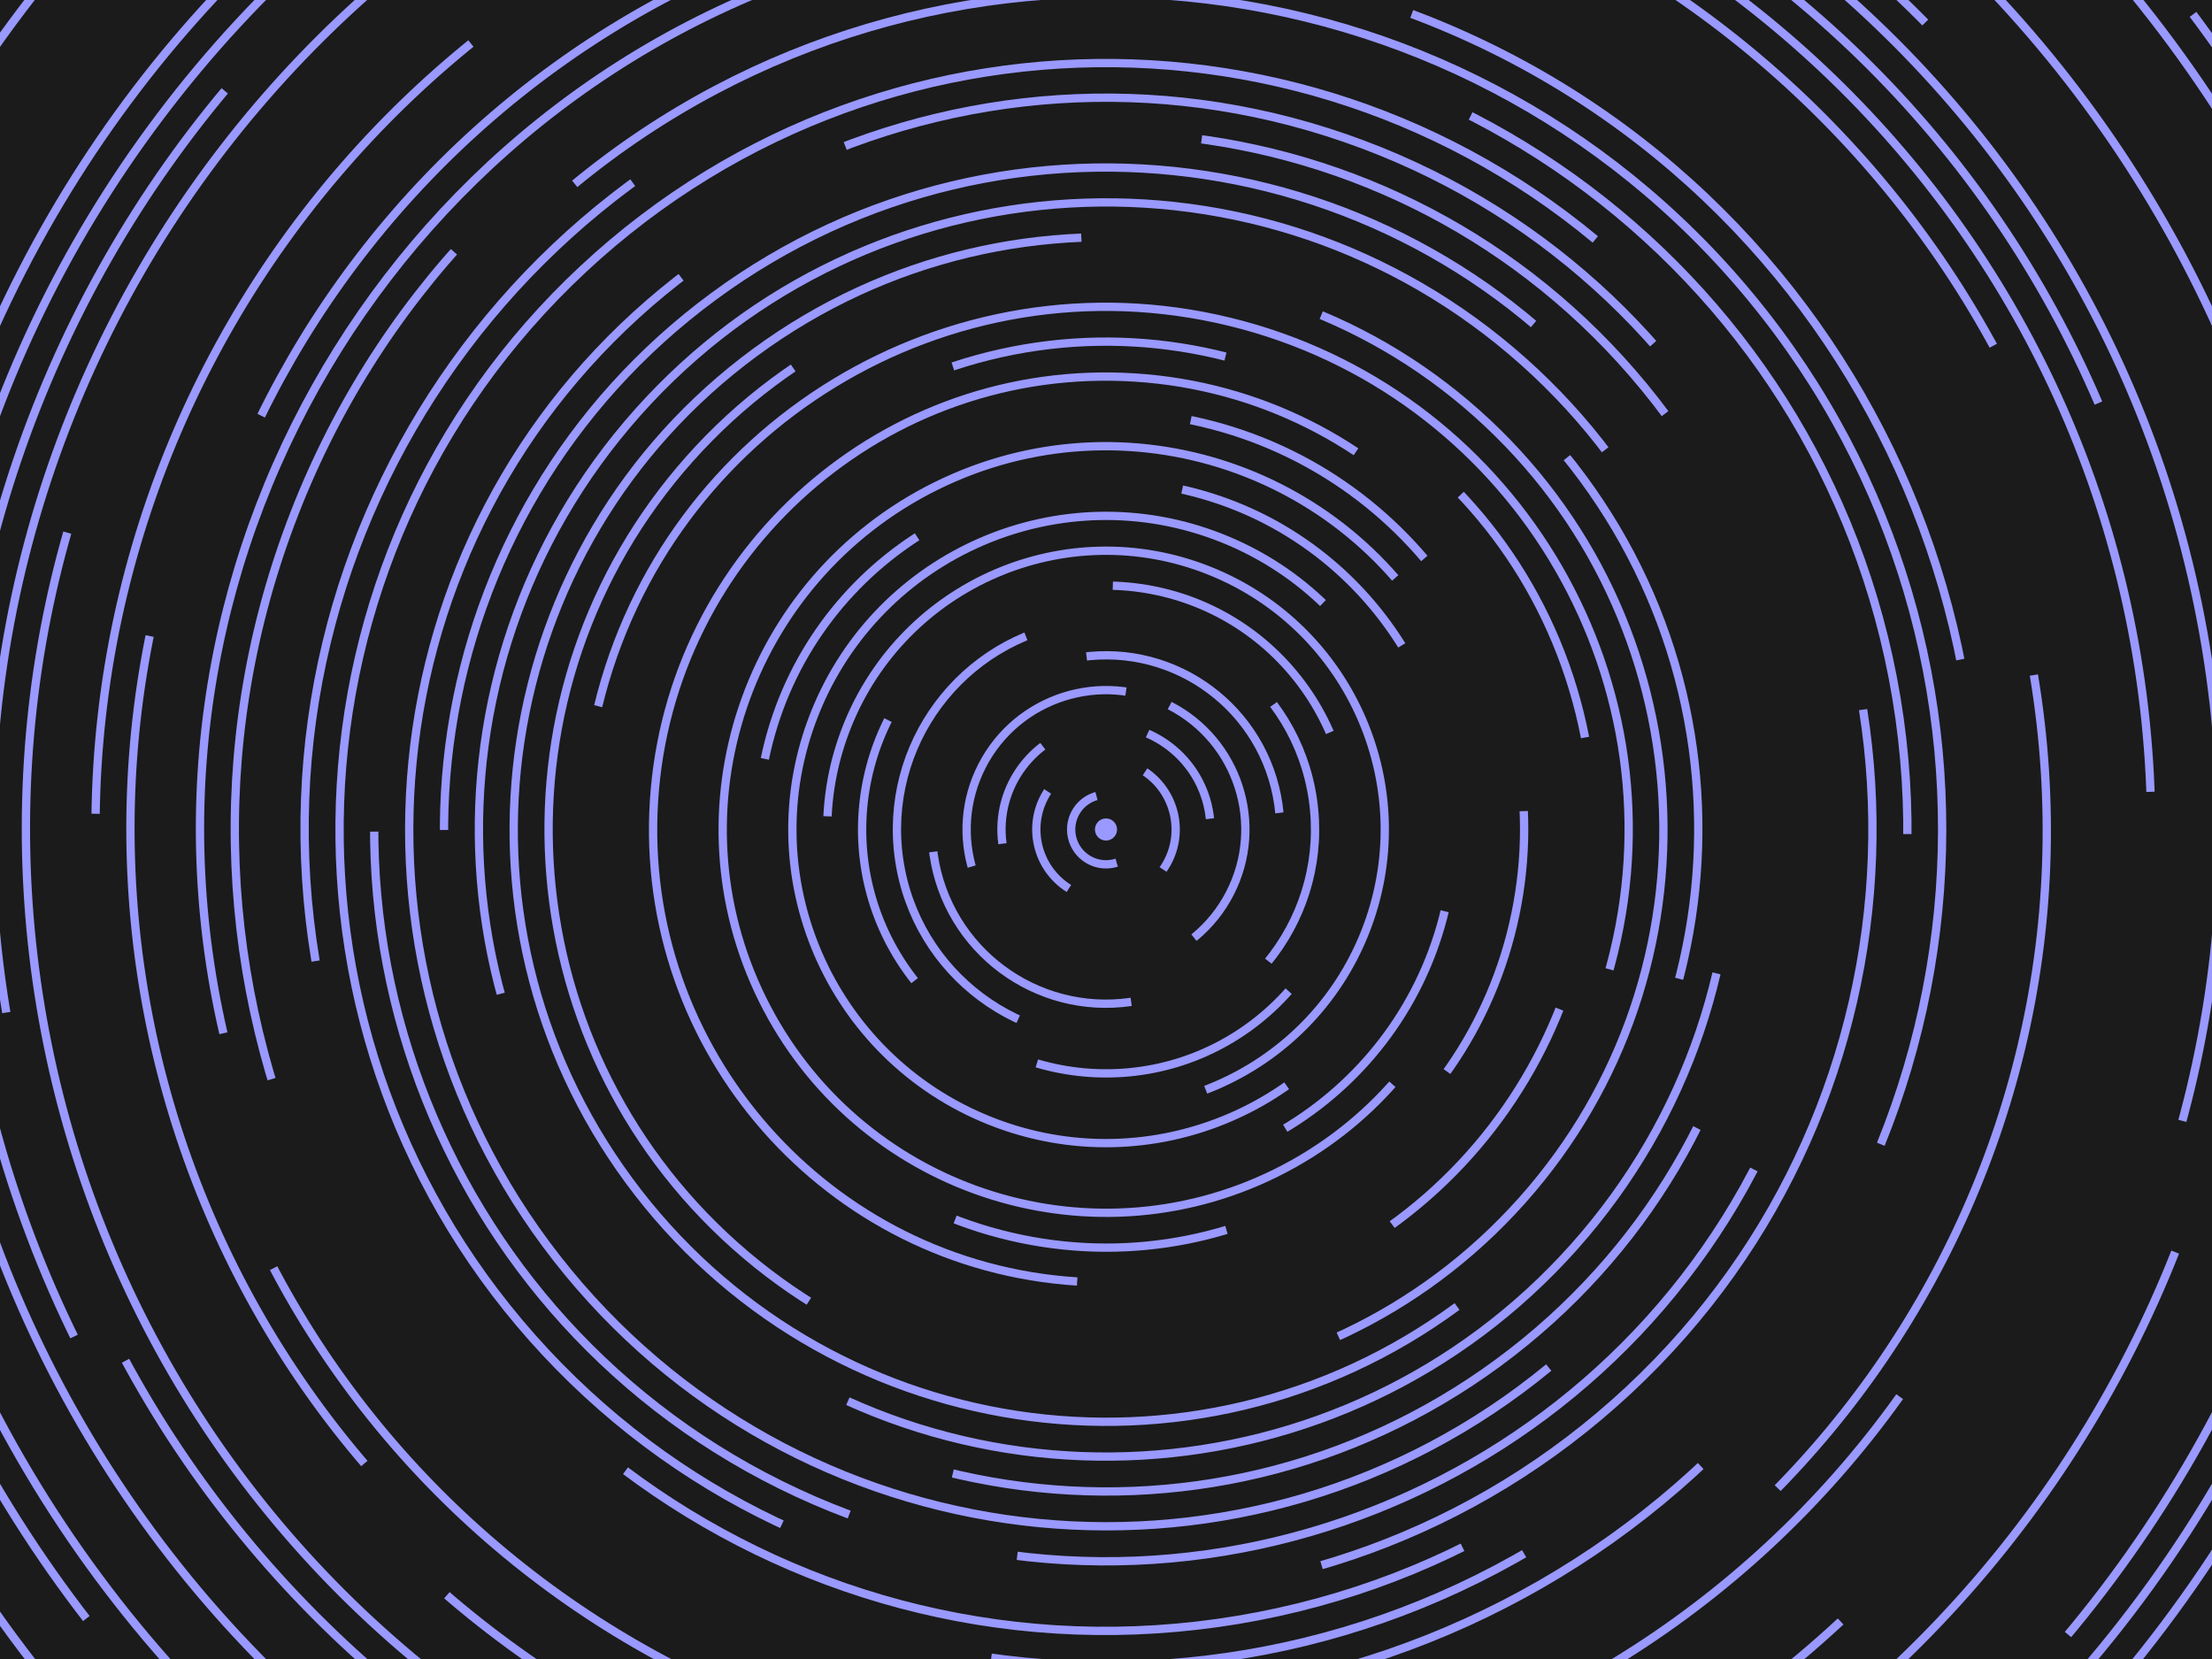
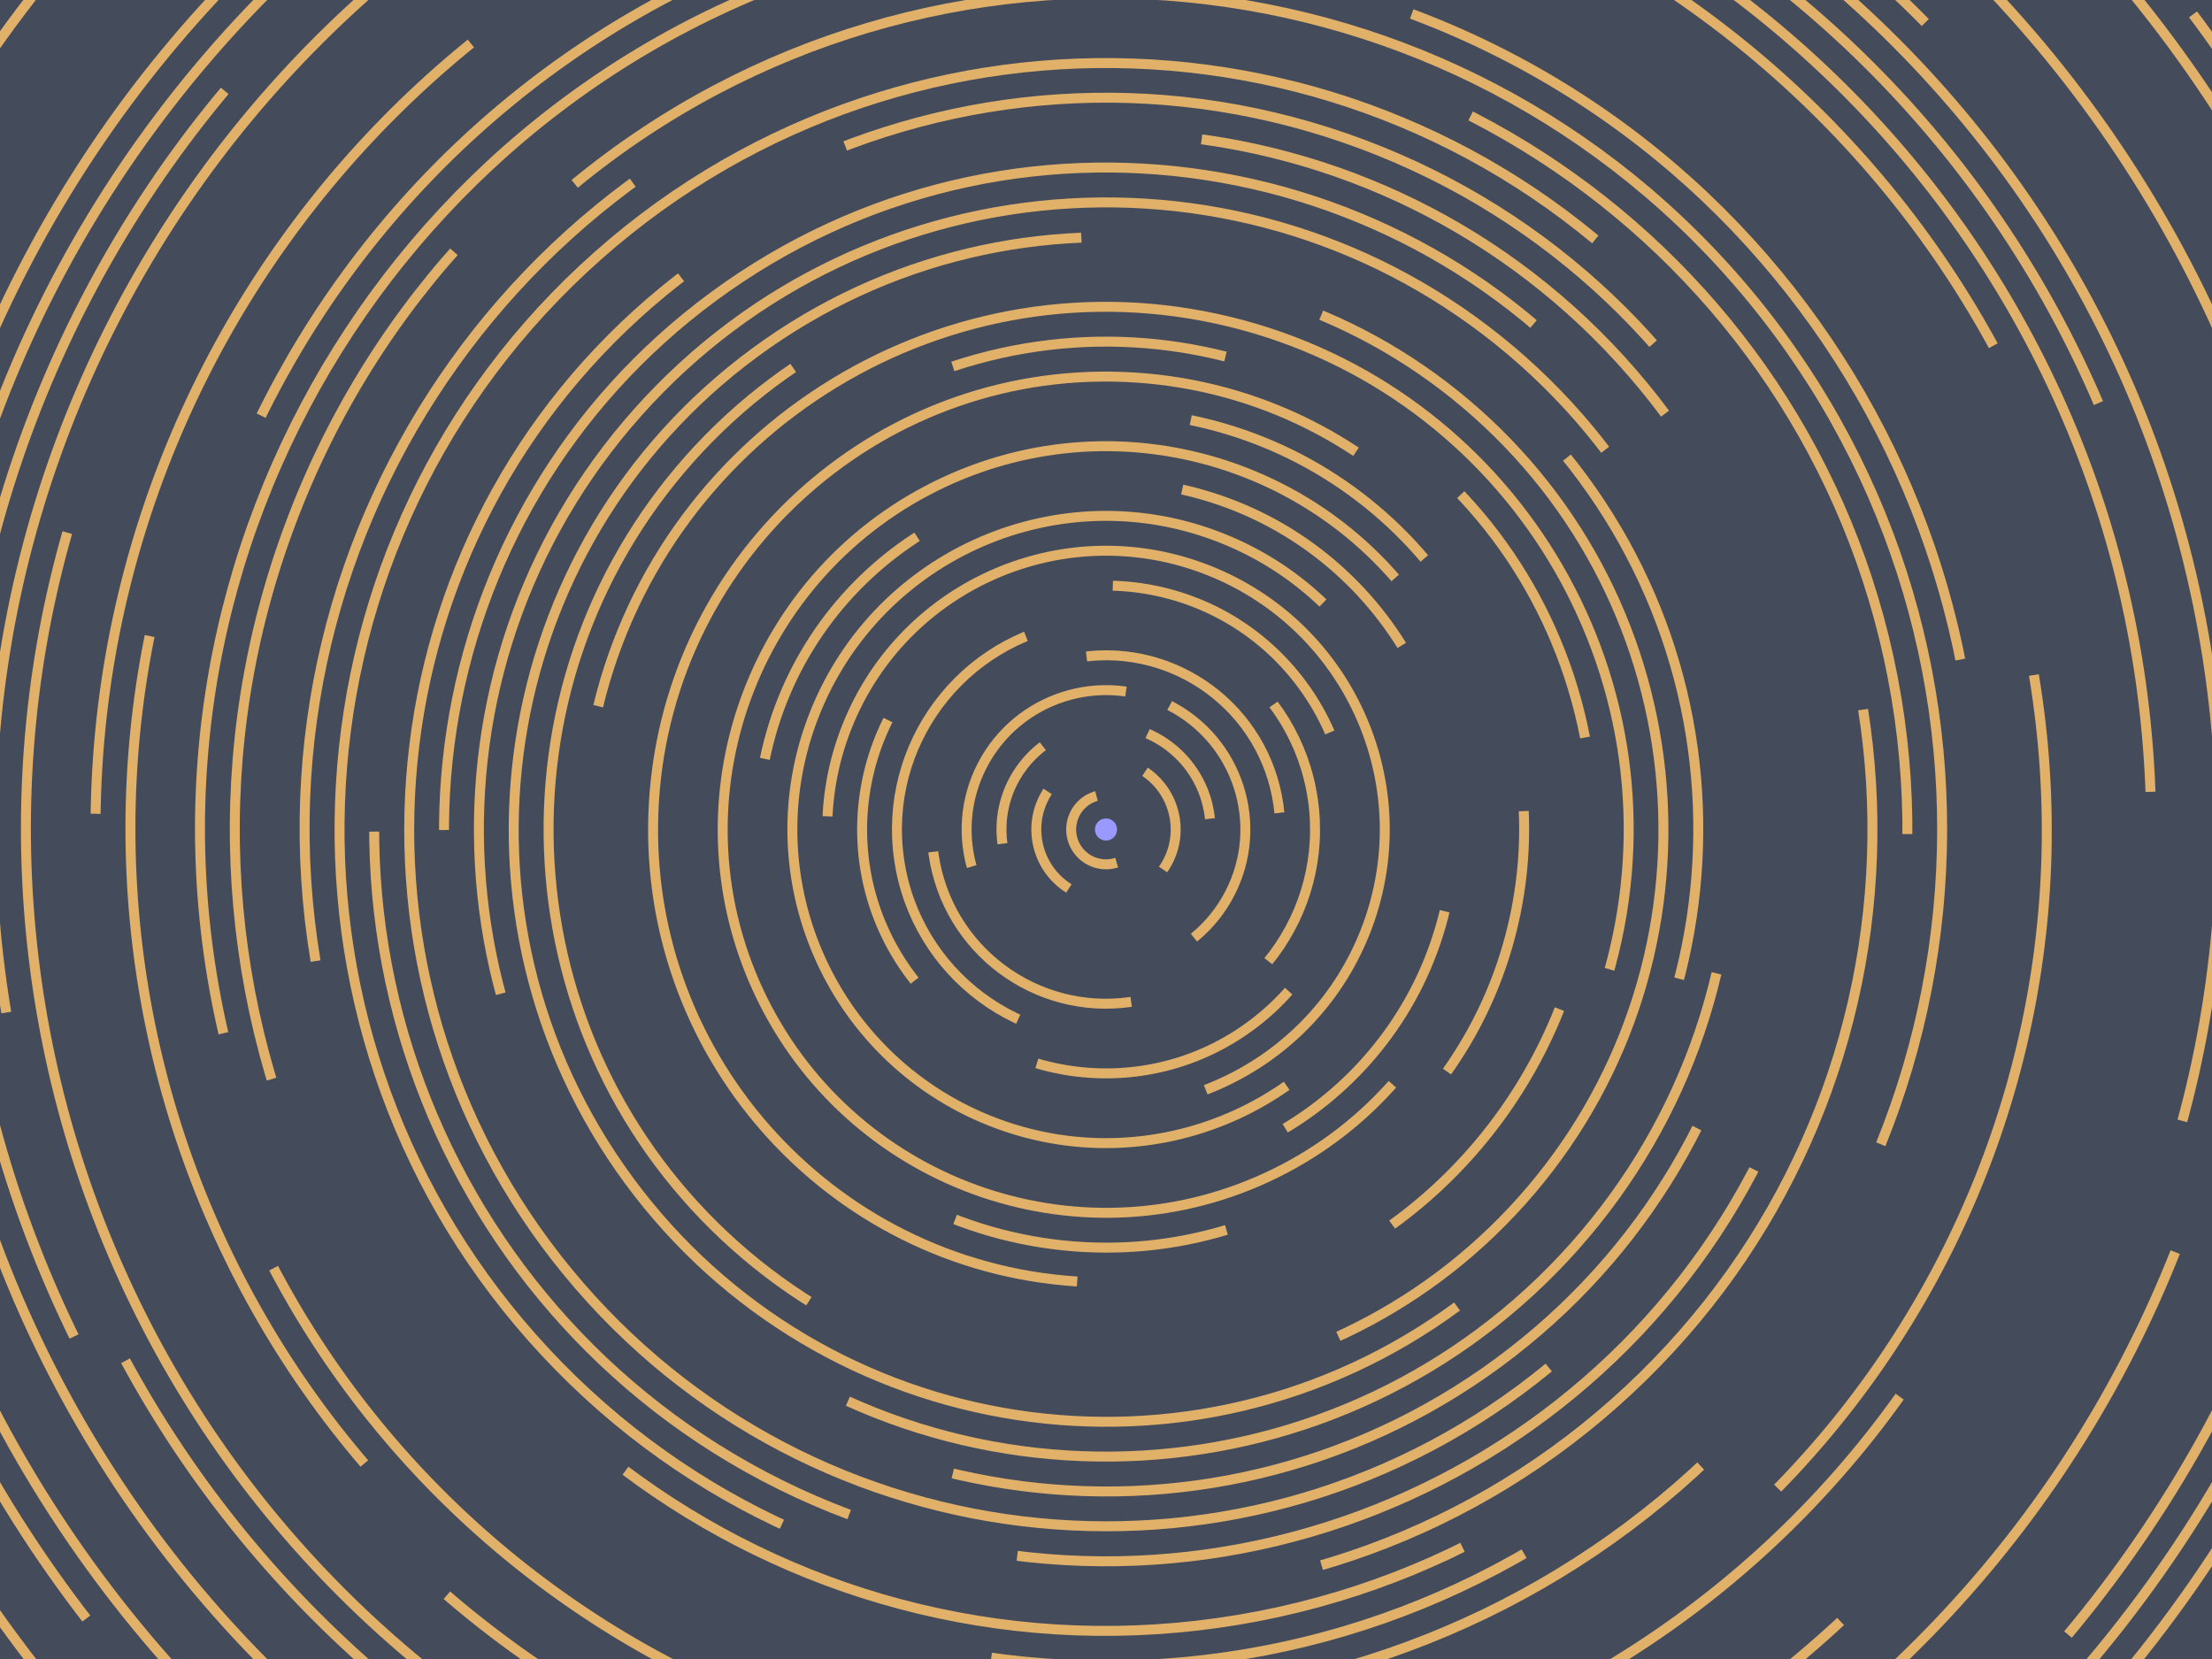
<svg xmlns="http://www.w3.org/2000/svg" viewBox="0 0 2000 1500">
-   <rect fill="#1B1B1B" width="2000" height="1500" />
+   <rect fill="#444C5C" width="2000" height="1500" />
  <defs>
-     <circle stroke="#9999FF" vector-effect="non-scaling-stroke" id="a" fill="none" stroke-width="7.5" r="315" />
-     <use id="f" href="#a" stroke-dasharray="100 100 100 9999" />
+     <circle stroke="#E1B16A" vector-effect="non-scaling-stroke" id="a" fill="none" stroke-width="9" r="315" />
+     <use id="f" href="#a" stroke="#FFFFFF" stroke-dasharray="100 100 100 9999" />
    <use id="b" href="#a" stroke-dasharray="250 250 250 250 250 9999" />
    <use id="e" href="#a" stroke-dasharray="1000 500 1000 500 9999" />
    <use id="g" href="#a" stroke-dasharray="1500 9999" />
    <use id="h" href="#a" stroke-dasharray="2000 500 500 9999" />
    <use id="j" href="#a" stroke-dasharray="800 800 800 800 800 9999" />
    <use id="k" href="#a" stroke-dasharray="1200 1200 1200 1200 1200 9999" />
    <use id="l" href="#a" stroke-dasharray="1600 1600 1600 1600 1600 9999" />
  </defs>
  <g transform="translate(1000 750)">
    <g transform="rotate(97.2 0 0)">
      <circle fill="#9999FF" r="10" />
      <g transform="rotate(-75 0 0)">
        <use href="#f" transform="scale(.1) rotate(50 0 0)" />
        <use href="#f" transform="scale(.2) rotate(100 0 0)" />
        <use href="#f" transform="scale(.3) rotate(150 0 0)" />
      </g>
      <g>
        <use href="#b" transform="scale(.4) rotate(200 0 0)" />
        <use href="#z" transform="scale(.5) rotate(250 0 0)" />
      </g>
      <g id="z" transform="rotate(33.75 0 0)">
        <g transform="rotate(60.75 0 0)">
          <use href="#b" />
-           <use href="#b" transform="scale(1.2) rotate(90 0 0)" />
+           <use href="#b" transform="scale(1.2) rotate(90 0 0)" stroke="#FFFFFF" />
          <use href="#b" transform="scale(1.4) rotate(60 0 0)" />
          <use href="#e" transform="scale(1.6) rotate(120 0 0)" />
          <use href="#e" transform="scale(1.8) rotate(30 0 0)" />
        </g>
      </g>
      <g id="y" transform="">
        <g transform="rotate(36.45 0 0)">
          <use href="#e" transform="scale(1.1) rotate(20 0 0)" />
          <use href="#g" transform="scale(1.3) rotate(-40 0 0)" />
          <use href="#g" transform="scale(1.5) rotate(60 0 0)" />
          <use href="#h" transform="scale(1.7) rotate(-80 0 0)" />
-           <use href="#j" transform="scale(1.9) rotate(100 0 0)" />
+           <use href="#j" transform="scale(1.9) rotate(100 0 0)" stroke="#FFFFFF" />
        </g>
      </g>
      <g transform="rotate(-72.9 0 0)">
        <g transform="rotate(-33.75 0 0)">
          <g transform="">
            <use href="#h" transform="scale(2) rotate(60 0 0)" />
            <use href="#j" transform="scale(2.1) rotate(120 0 0)" />
            <use href="#j" transform="scale(2.3) rotate(180 0 0)" />
            <use href="#h" transform="scale(2.4) rotate(240 0 0)" />
            <use href="#j" transform="scale(2.5) rotate(300 0 0)" />
          </g>
          <use href="#y" transform="scale(2) rotate(180 0 0)" />
          <use href="#j" transform="scale(2.7)" />
          <use href="#j" transform="scale(2.8) rotate(45 0 0)" />
          <use href="#j" transform="scale(2.9) rotate(90 0 0)" />
          <use href="#k" transform="scale(3.1) rotate(135 0 0)" />
          <use href="#k" transform="scale(3.2) rotate(180 0 0)" />
        </g>
        <use href="#k" transform="scale(3.3) rotate(225 0 0)" />
-         <use href="#k" transform="scale(3.5) rotate(270 0 0)" />
+         <use href="#k" transform="scale(3.5) rotate(270 0 0)" stroke="#FFFFFF" />
        <use href="#k" transform="scale(3.6) rotate(315 0 0)" />
        <use href="#k" transform="scale(3.7)" />
        <use href="#k" transform="scale(3.9) rotate(75 0 0)" />
      </g>
    </g>
  </g>
</svg>
